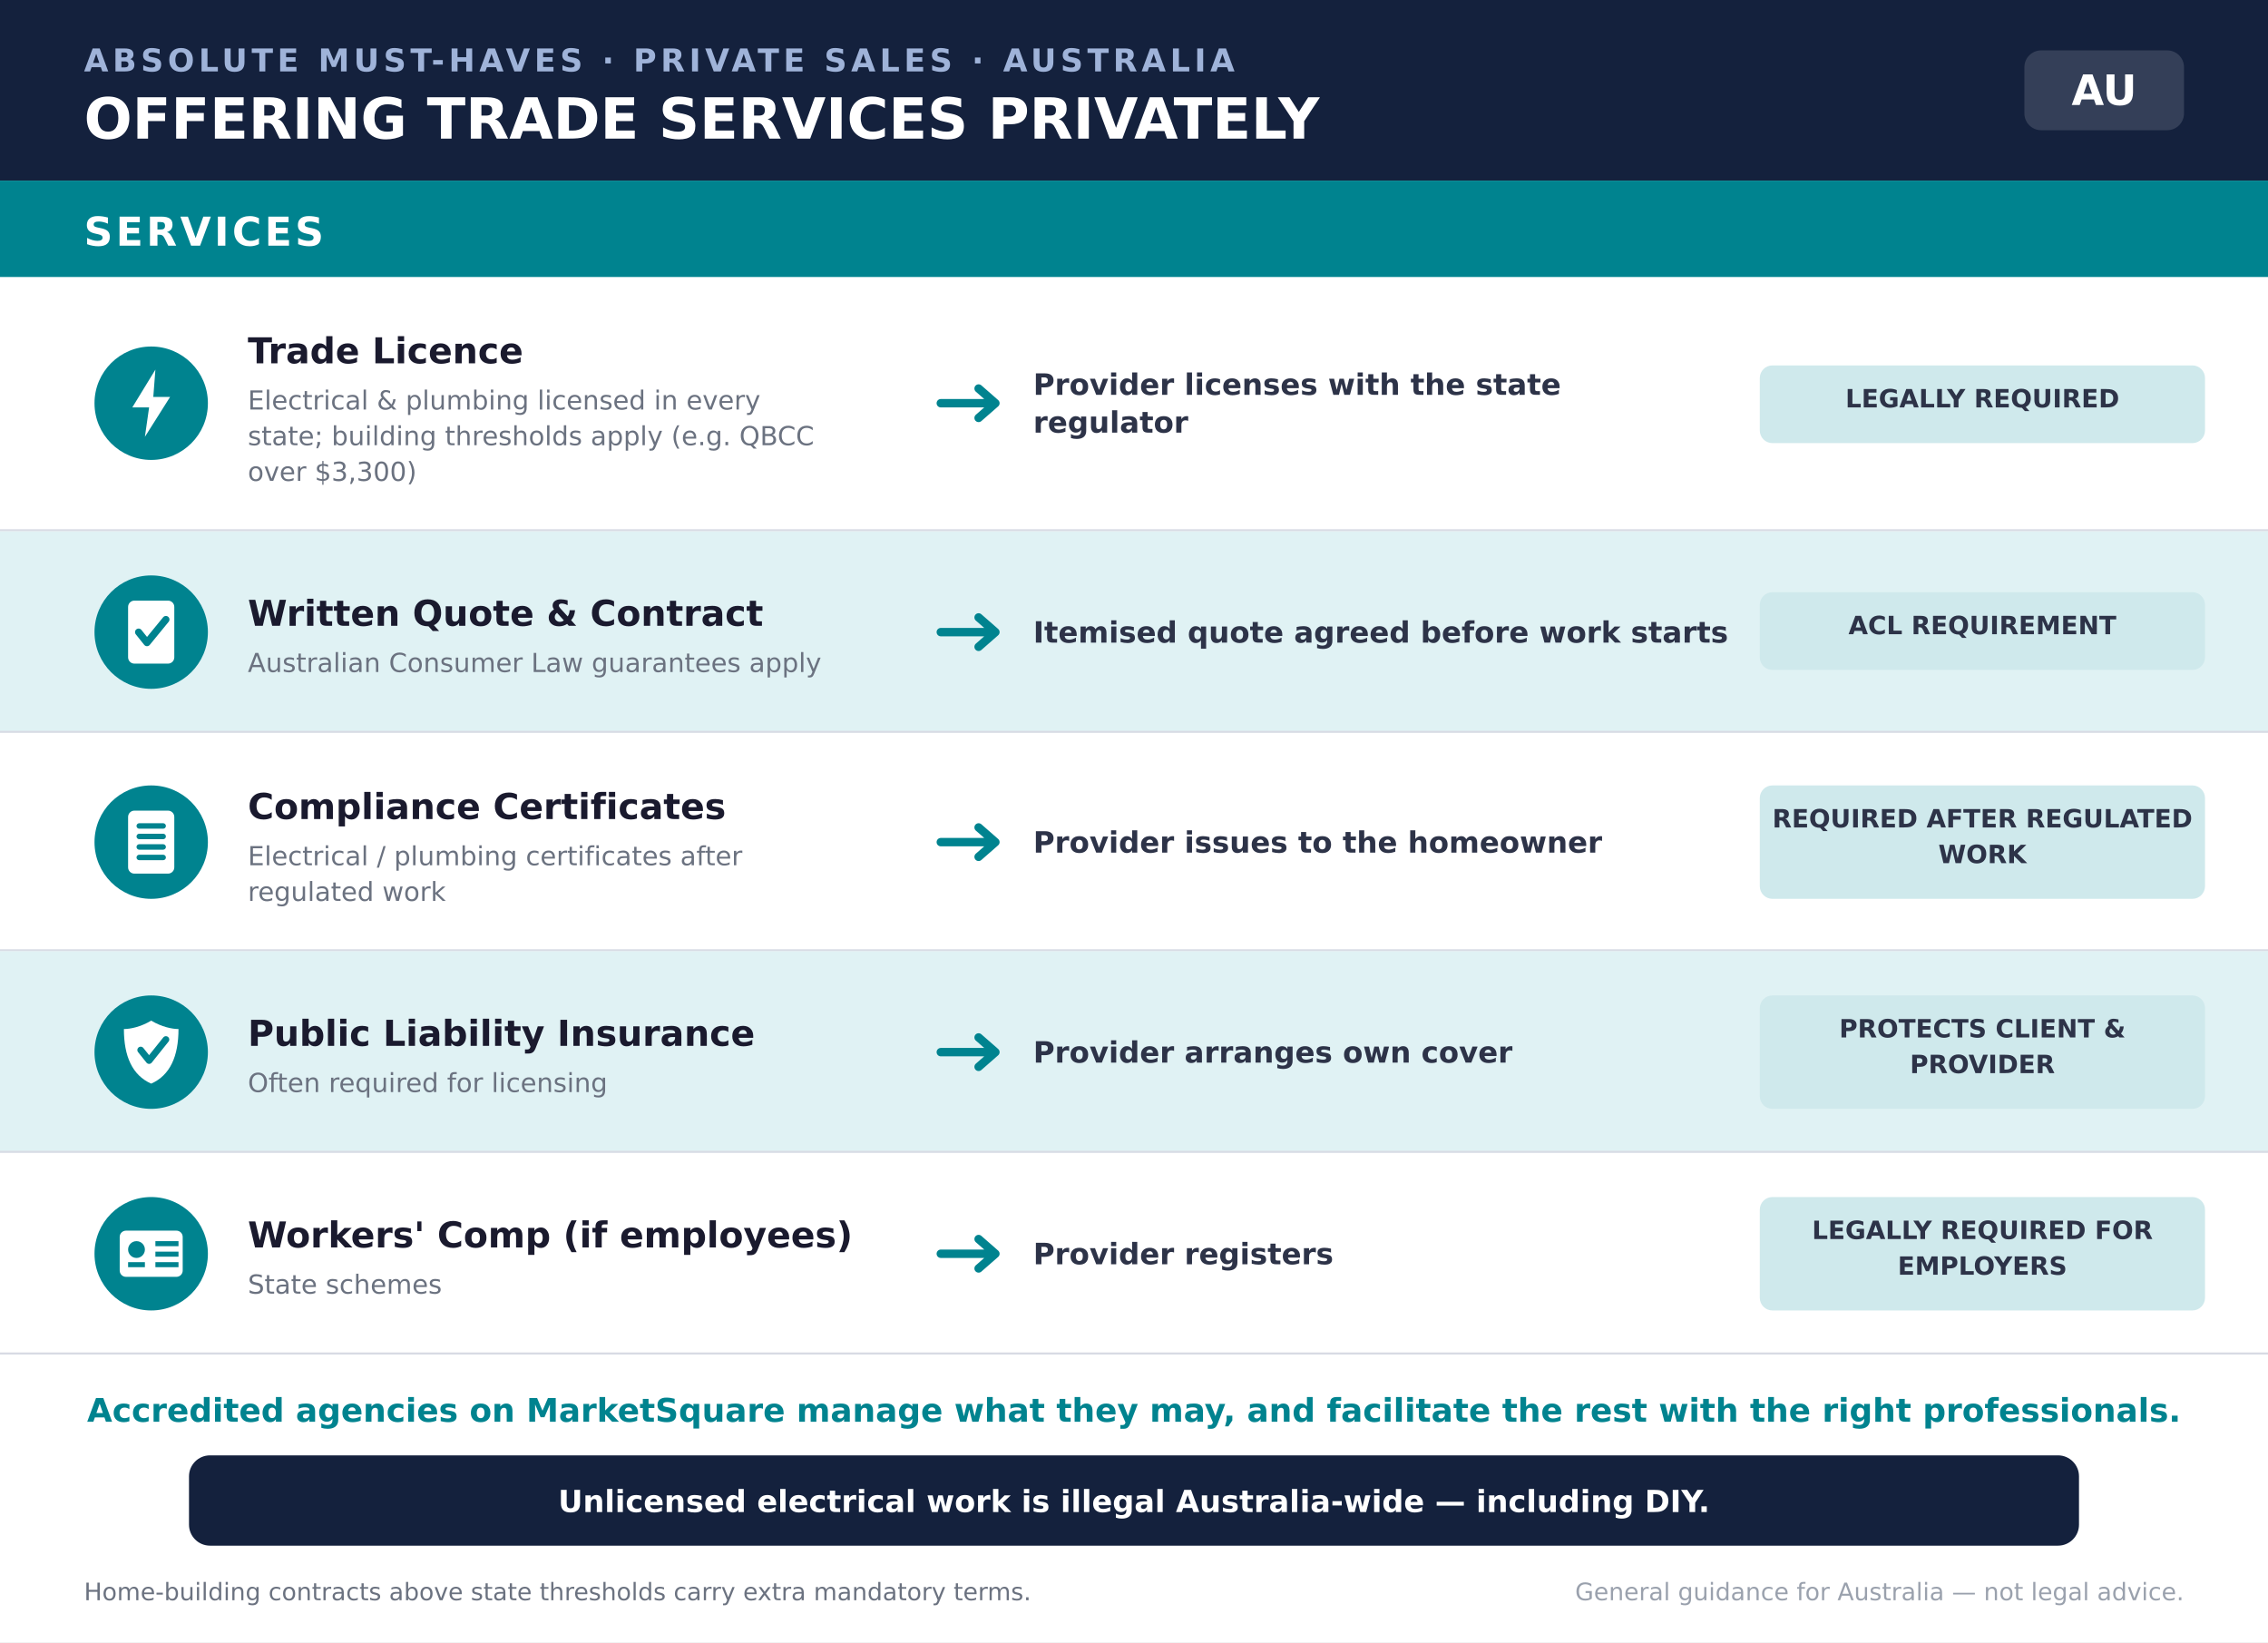
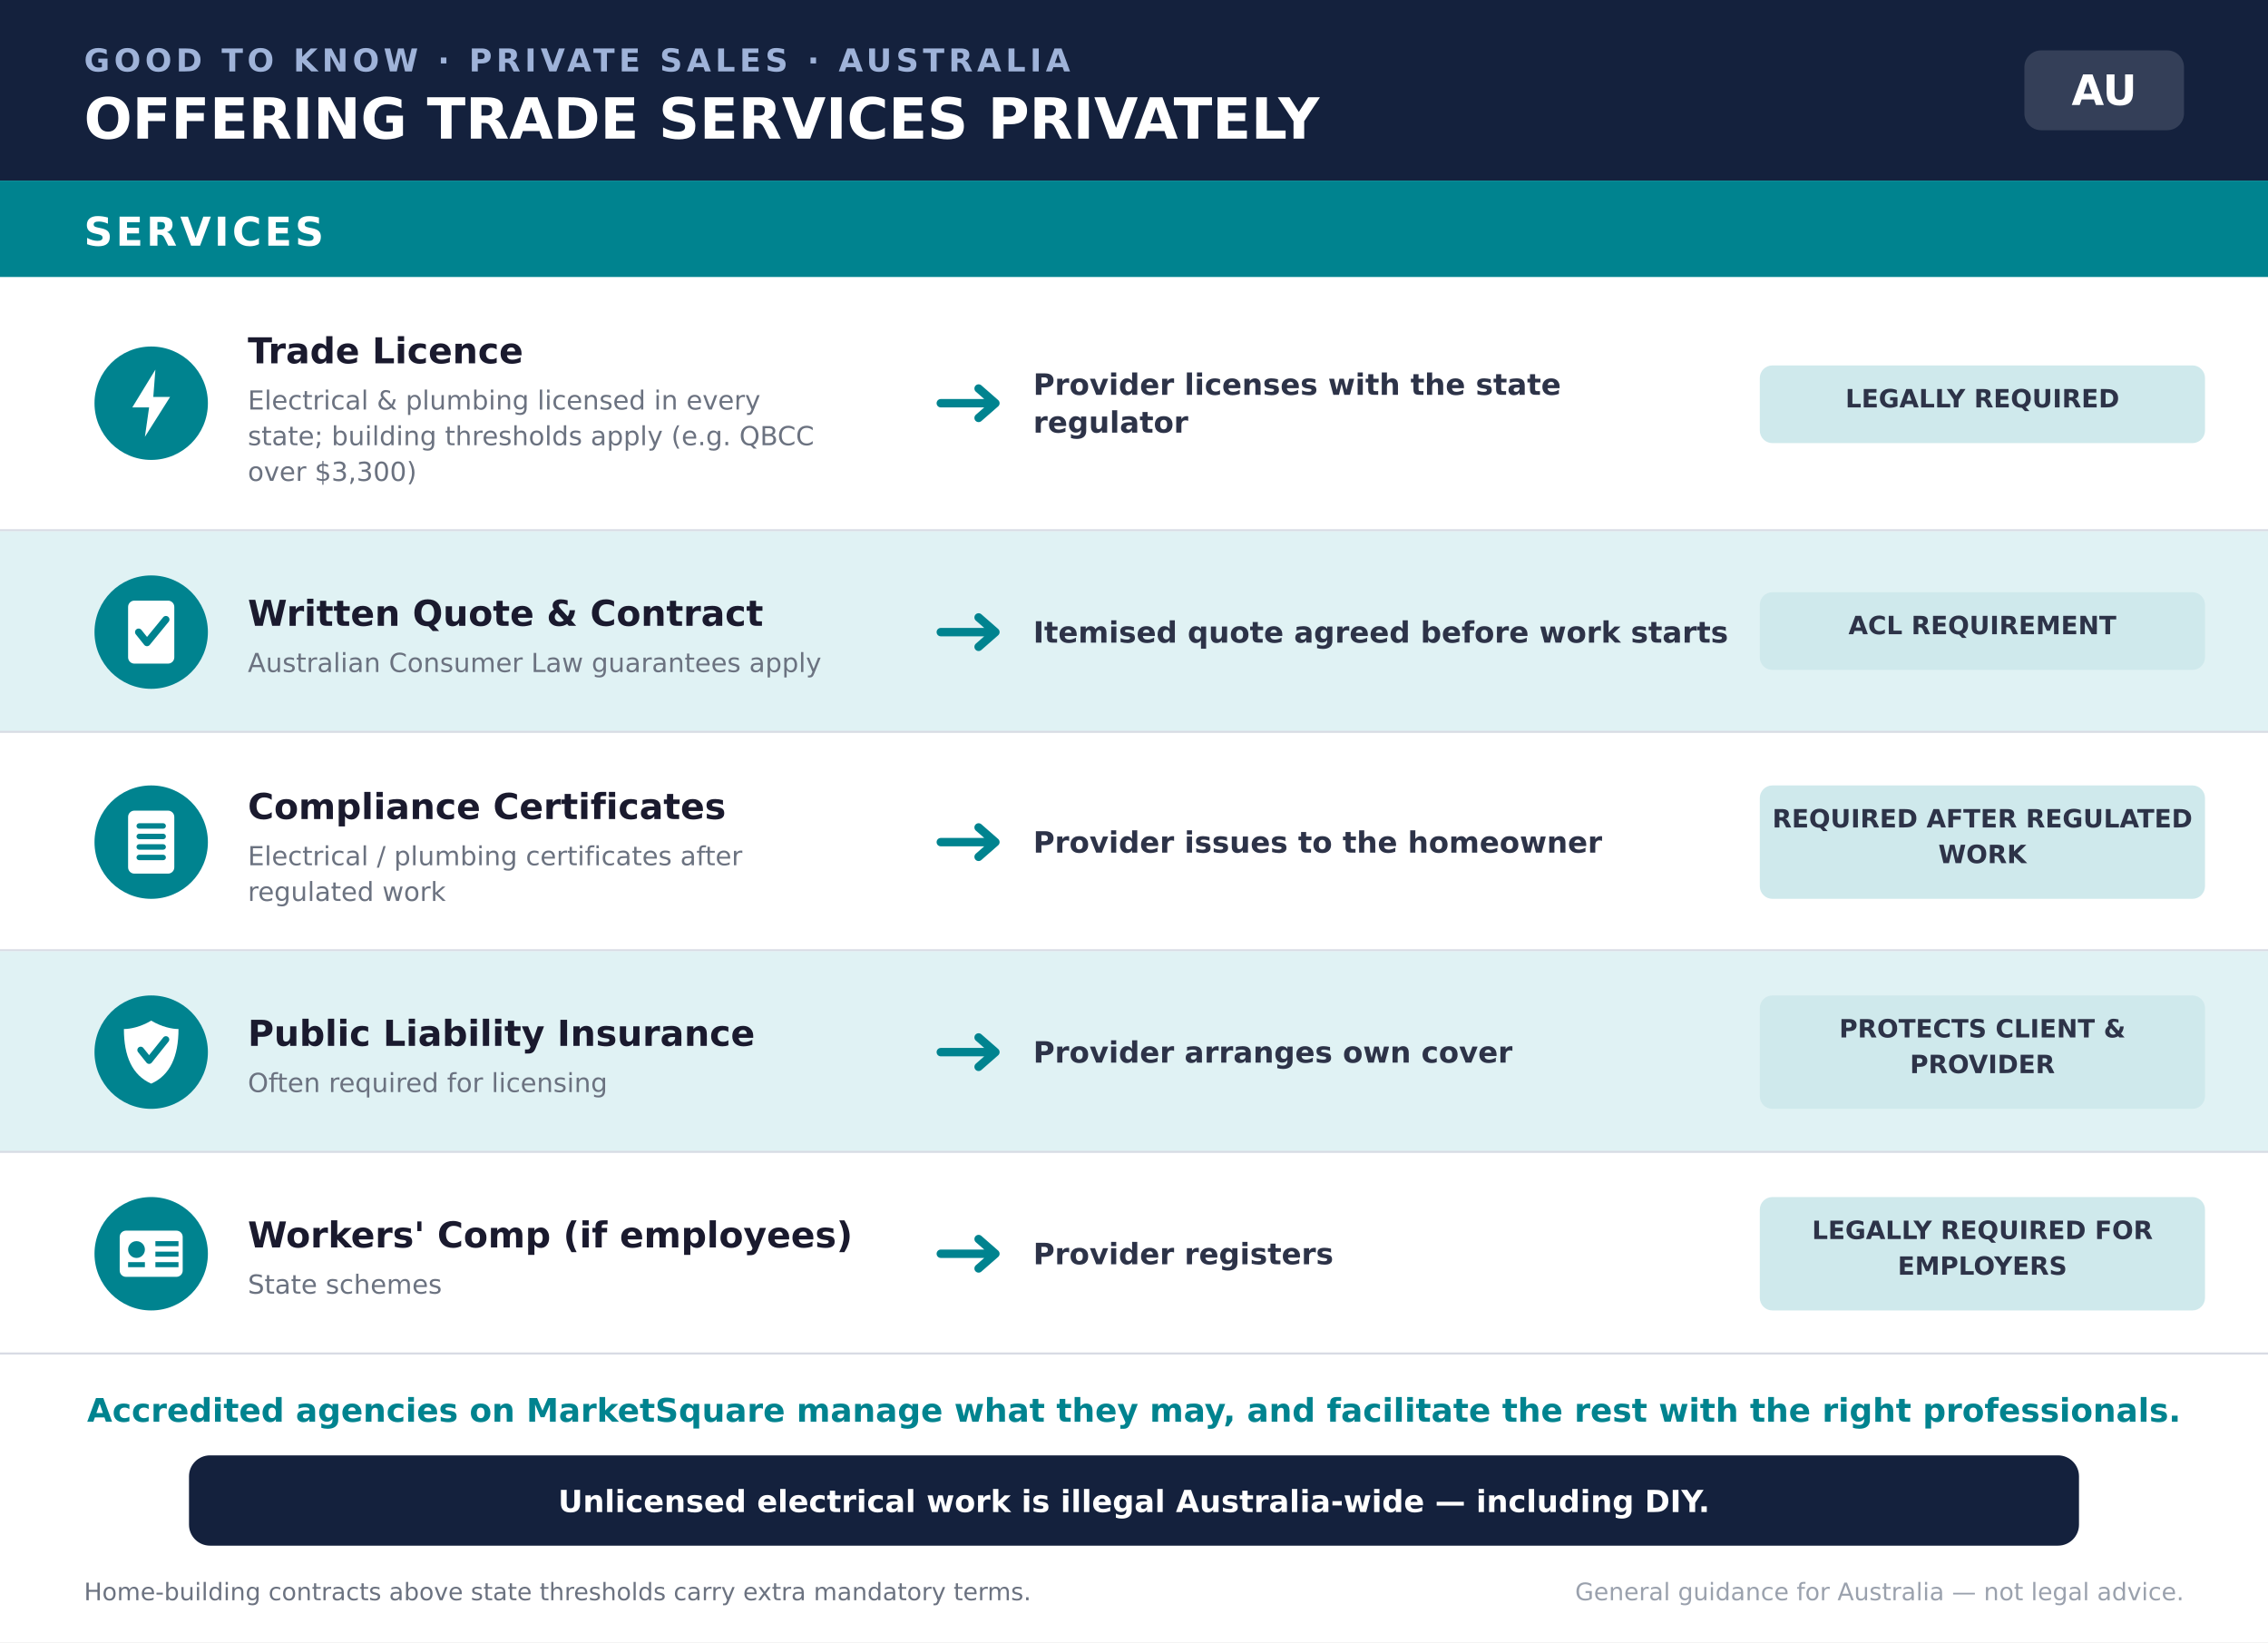
<svg xmlns="http://www.w3.org/2000/svg" width="1080" height="782" viewBox="0 0 1080 782">
  <rect width="1080" height="782" fill="#ffffff" />
  <rect x="0" y="0" width="1080" height="86" fill="#14213d" />
-   <text x="40" y="34" font-family="DejaVu Sans" font-size="15" font-weight="bold" fill="#9fb3d9" letter-spacing="2">ABSOLUTE MUST-HAVES · PRIVATE SALES · AUSTRALIA</text>
+   <text x="40" y="34" font-family="DejaVu Sans" font-size="15" font-weight="bold" fill="#9fb3d9" letter-spacing="2">GOOD TO KNOW · PRIVATE SALES · AUSTRALIA</text>
  <text x="40" y="66" font-family="DejaVu Sans" font-size="27" font-weight="bold" fill="#ffffff">OFFERING TRADE SERVICES PRIVATELY</text>
  <rect x="964" y="24" width="76" height="38" rx="8" fill="#ffffff" opacity="0.14" />
  <text x="1002" y="50" font-family="DejaVu Sans" font-size="20" font-weight="bold" fill="#ffffff" text-anchor="middle">AU</text>
  <rect x="0" y="86" width="1080" height="46" fill="#00838f" />
  <text x="40" y="117" font-family="DejaVu Sans" font-size="19" font-weight="bold" fill="#ffffff" letter-spacing="1.5">SERVICES</text>
  <rect x="0" y="132" width="1080" height="121" fill="#ffffff" />
  <circle cx="72" cy="192" r="27" fill="#00838f" />
  <g transform="translate(72,192)">
    <path d="M 2,-16 L -9,2 L -1,2 L -3,16 L 9,-3 L 1,-3 Z" fill="#fff" />
  </g>
  <text x="118" y="173" font-family="DejaVu Sans" font-size="17" font-weight="bold" fill="#1a1a2e">Trade Licence</text>
  <text x="118" y="195" font-family="DejaVu Sans" font-size="12.5" fill="#6b7280">Electrical &amp; plumbing licensed in every</text>
  <text x="118" y="212" font-family="DejaVu Sans" font-size="12.5" fill="#6b7280">state; building thresholds apply (e.g. QBCC</text>
  <text x="118" y="229" font-family="DejaVu Sans" font-size="12.5" fill="#6b7280">over $3,300)</text>
  <path d="M 448,192 h 26 m -8,-7 l 8,7 l -8,7" stroke="#00838f" stroke-width="4" fill="none" stroke-linecap="round" stroke-linejoin="round" />
  <text x="492" y="188" font-family="DejaVu Sans" font-size="14" font-weight="bold" fill="#2d3348">Provider licenses with the state</text>
  <text x="492" y="206" font-family="DejaVu Sans" font-size="14" font-weight="bold" fill="#2d3348">regulator</text>
  <rect x="838" y="174" width="212" height="37" rx="6" fill="#cfe9ec" />
  <text x="944" y="194" font-family="DejaVu Sans" font-size="12" font-weight="bold" fill="#2d3348" text-anchor="middle">LEGALLY REQUIRED</text>
  <rect x="0" y="252" width="1080" height="1" fill="#d8dbe4" />
  <rect x="0" y="253" width="1080" height="96" fill="#e0f2f4" />
  <circle cx="72" cy="301" r="27" fill="#00838f" />
  <g transform="translate(72,301)">
    <rect x="-11" y="-15" width="22" height="30" rx="3" fill="#fff" />
    <path d="M -6,0 L -2,5 L 7,-6" fill="none" stroke="#00838f" stroke-width="3.4" stroke-linecap="round" stroke-linejoin="round" />
  </g>
  <text x="118" y="298" font-family="DejaVu Sans" font-size="17" font-weight="bold" fill="#1a1a2e">Written Quote &amp; Contract</text>
  <text x="118" y="320" font-family="DejaVu Sans" font-size="12.5" fill="#6b7280">Australian Consumer Law guarantees apply</text>
  <path d="M 448,301 h 26 m -8,-7 l 8,7 l -8,7" stroke="#00838f" stroke-width="4" fill="none" stroke-linecap="round" stroke-linejoin="round" />
  <text x="492" y="306" font-family="DejaVu Sans" font-size="14" font-weight="bold" fill="#2d3348">Itemised quote agreed before work starts</text>
  <rect x="838" y="282" width="212" height="37" rx="6" fill="#cfe9ec" />
  <text x="944" y="302" font-family="DejaVu Sans" font-size="12" font-weight="bold" fill="#2d3348" text-anchor="middle">ACL REQUIREMENT</text>
  <rect x="0" y="348" width="1080" height="1" fill="#d8dbe4" />
  <rect x="0" y="349" width="1080" height="104" fill="#ffffff" />
  <circle cx="72" cy="401" r="27" fill="#00838f" />
  <g transform="translate(72,401)">
    <rect x="-11" y="-15" width="22" height="30" rx="3" fill="#fff" />
    <rect x="-7" y="-9" width="14" height="2.6" rx="1.3" fill="#00838f" />
    <rect x="-7" y="-4" width="14" height="2.6" rx="1.3" fill="#00838f" />
    <rect x="-7" y="1" width="14" height="2.6" rx="1.3" fill="#00838f" />
    <rect x="-7" y="6" width="14" height="2.6" rx="1.3" fill="#00838f" />
  </g>
  <text x="118" y="390" font-family="DejaVu Sans" font-size="17" font-weight="bold" fill="#1a1a2e">Compliance Certificates</text>
  <text x="118" y="412" font-family="DejaVu Sans" font-size="12.5" fill="#6b7280">Electrical / plumbing certificates after</text>
  <text x="118" y="429" font-family="DejaVu Sans" font-size="12.5" fill="#6b7280">regulated work</text>
  <path d="M 448,401 h 26 m -8,-7 l 8,7 l -8,7" stroke="#00838f" stroke-width="4" fill="none" stroke-linecap="round" stroke-linejoin="round" />
  <text x="492" y="406" font-family="DejaVu Sans" font-size="14" font-weight="bold" fill="#2d3348">Provider issues to the homeowner</text>
  <rect x="838" y="374" width="212" height="54" rx="6" fill="#cfe9ec" />
  <text x="944" y="394" font-family="DejaVu Sans" font-size="12" font-weight="bold" fill="#2d3348" text-anchor="middle">REQUIRED AFTER REGULATED</text>
  <text x="944" y="411" font-family="DejaVu Sans" font-size="12" font-weight="bold" fill="#2d3348" text-anchor="middle">WORK</text>
  <rect x="0" y="452" width="1080" height="1" fill="#d8dbe4" />
  <rect x="0" y="453" width="1080" height="96" fill="#e0f2f4" />
  <circle cx="72" cy="501" r="27" fill="#00838f" />
  <g transform="translate(72,501)">
    <path d="M 0,-15 C 5,-12 10,-11 13,-11 C 13,2 9,11 0,15 C -9,11 -13,2 -13,-11 C -10,-11 -5,-12 0,-15 Z" fill="#fff" />
    <path d="M -5,-1 L -1,4 L 7,-6" fill="none" stroke="#00838f" stroke-width="3.2" stroke-linecap="round" stroke-linejoin="round" />
  </g>
  <text x="118" y="498" font-family="DejaVu Sans" font-size="17" font-weight="bold" fill="#1a1a2e">Public Liability Insurance</text>
  <text x="118" y="520" font-family="DejaVu Sans" font-size="12.5" fill="#6b7280">Often required for licensing</text>
  <path d="M 448,501 h 26 m -8,-7 l 8,7 l -8,7" stroke="#00838f" stroke-width="4" fill="none" stroke-linecap="round" stroke-linejoin="round" />
  <text x="492" y="506" font-family="DejaVu Sans" font-size="14" font-weight="bold" fill="#2d3348">Provider arranges own cover</text>
  <rect x="838" y="474" width="212" height="54" rx="6" fill="#cfe9ec" />
  <text x="944" y="494" font-family="DejaVu Sans" font-size="12" font-weight="bold" fill="#2d3348" text-anchor="middle">PROTECTS CLIENT &amp;</text>
  <text x="944" y="511" font-family="DejaVu Sans" font-size="12" font-weight="bold" fill="#2d3348" text-anchor="middle">PROVIDER</text>
  <rect x="0" y="548" width="1080" height="1" fill="#d8dbe4" />
  <rect x="0" y="549" width="1080" height="96" fill="#ffffff" />
  <circle cx="72" cy="597" r="27" fill="#00838f" />
  <g transform="translate(72,597)">
    <rect x="-15" y="-11" width="30" height="22" rx="3" fill="#fff" />
    <circle cx="-7" cy="-2" r="4" fill="#00838f" />
    <rect x="-11" y="4" width="8" height="2.4" fill="#00838f" />
    <rect x="2" y="-6" width="11" height="2.4" fill="#00838f" />
    <rect x="2" y="-1" width="11" height="2.4" fill="#00838f" />
    <rect x="2" y="4" width="11" height="2.4" fill="#00838f" />
  </g>
  <text x="118" y="594" font-family="DejaVu Sans" font-size="17" font-weight="bold" fill="#1a1a2e">Workers' Comp (if employees)</text>
  <text x="118" y="616" font-family="DejaVu Sans" font-size="12.5" fill="#6b7280">State schemes</text>
  <path d="M 448,597 h 26 m -8,-7 l 8,7 l -8,7" stroke="#00838f" stroke-width="4" fill="none" stroke-linecap="round" stroke-linejoin="round" />
  <text x="492" y="602" font-family="DejaVu Sans" font-size="14" font-weight="bold" fill="#2d3348">Provider registers</text>
  <rect x="838" y="570" width="212" height="54" rx="6" fill="#cfe9ec" />
  <text x="944" y="590" font-family="DejaVu Sans" font-size="12" font-weight="bold" fill="#2d3348" text-anchor="middle">LEGALLY REQUIRED FOR</text>
  <text x="944" y="607" font-family="DejaVu Sans" font-size="12" font-weight="bold" fill="#2d3348" text-anchor="middle">EMPLOYERS</text>
  <rect x="0" y="644" width="1080" height="1" fill="#d8dbe4" />
  <text x="540.0" y="677" font-family="DejaVu Sans" font-size="15.5" font-weight="bold" fill="#00838f" text-anchor="middle">Accredited agencies on MarketSquare manage what they may, and facilitate the rest with the right professionals.</text>
  <rect x="90" y="693" width="900" height="43" rx="10" fill="#14213d" />
  <text x="540.0" y="720" font-family="DejaVu Sans" font-size="14.5" font-weight="bold" fill="#ffffff" text-anchor="middle">Unlicensed electrical work is illegal Australia-wide — including DIY.</text>
  <text x="40" y="762" font-family="DejaVu Sans" font-size="11.5" fill="#6b7280">Home-building contracts above state thresholds carry extra mandatory terms.</text>
  <text x="1040" y="762" font-family="DejaVu Sans" font-size="11.5" fill="#9aa1ad" text-anchor="end">General guidance for Australia — not legal advice.</text>
</svg>
